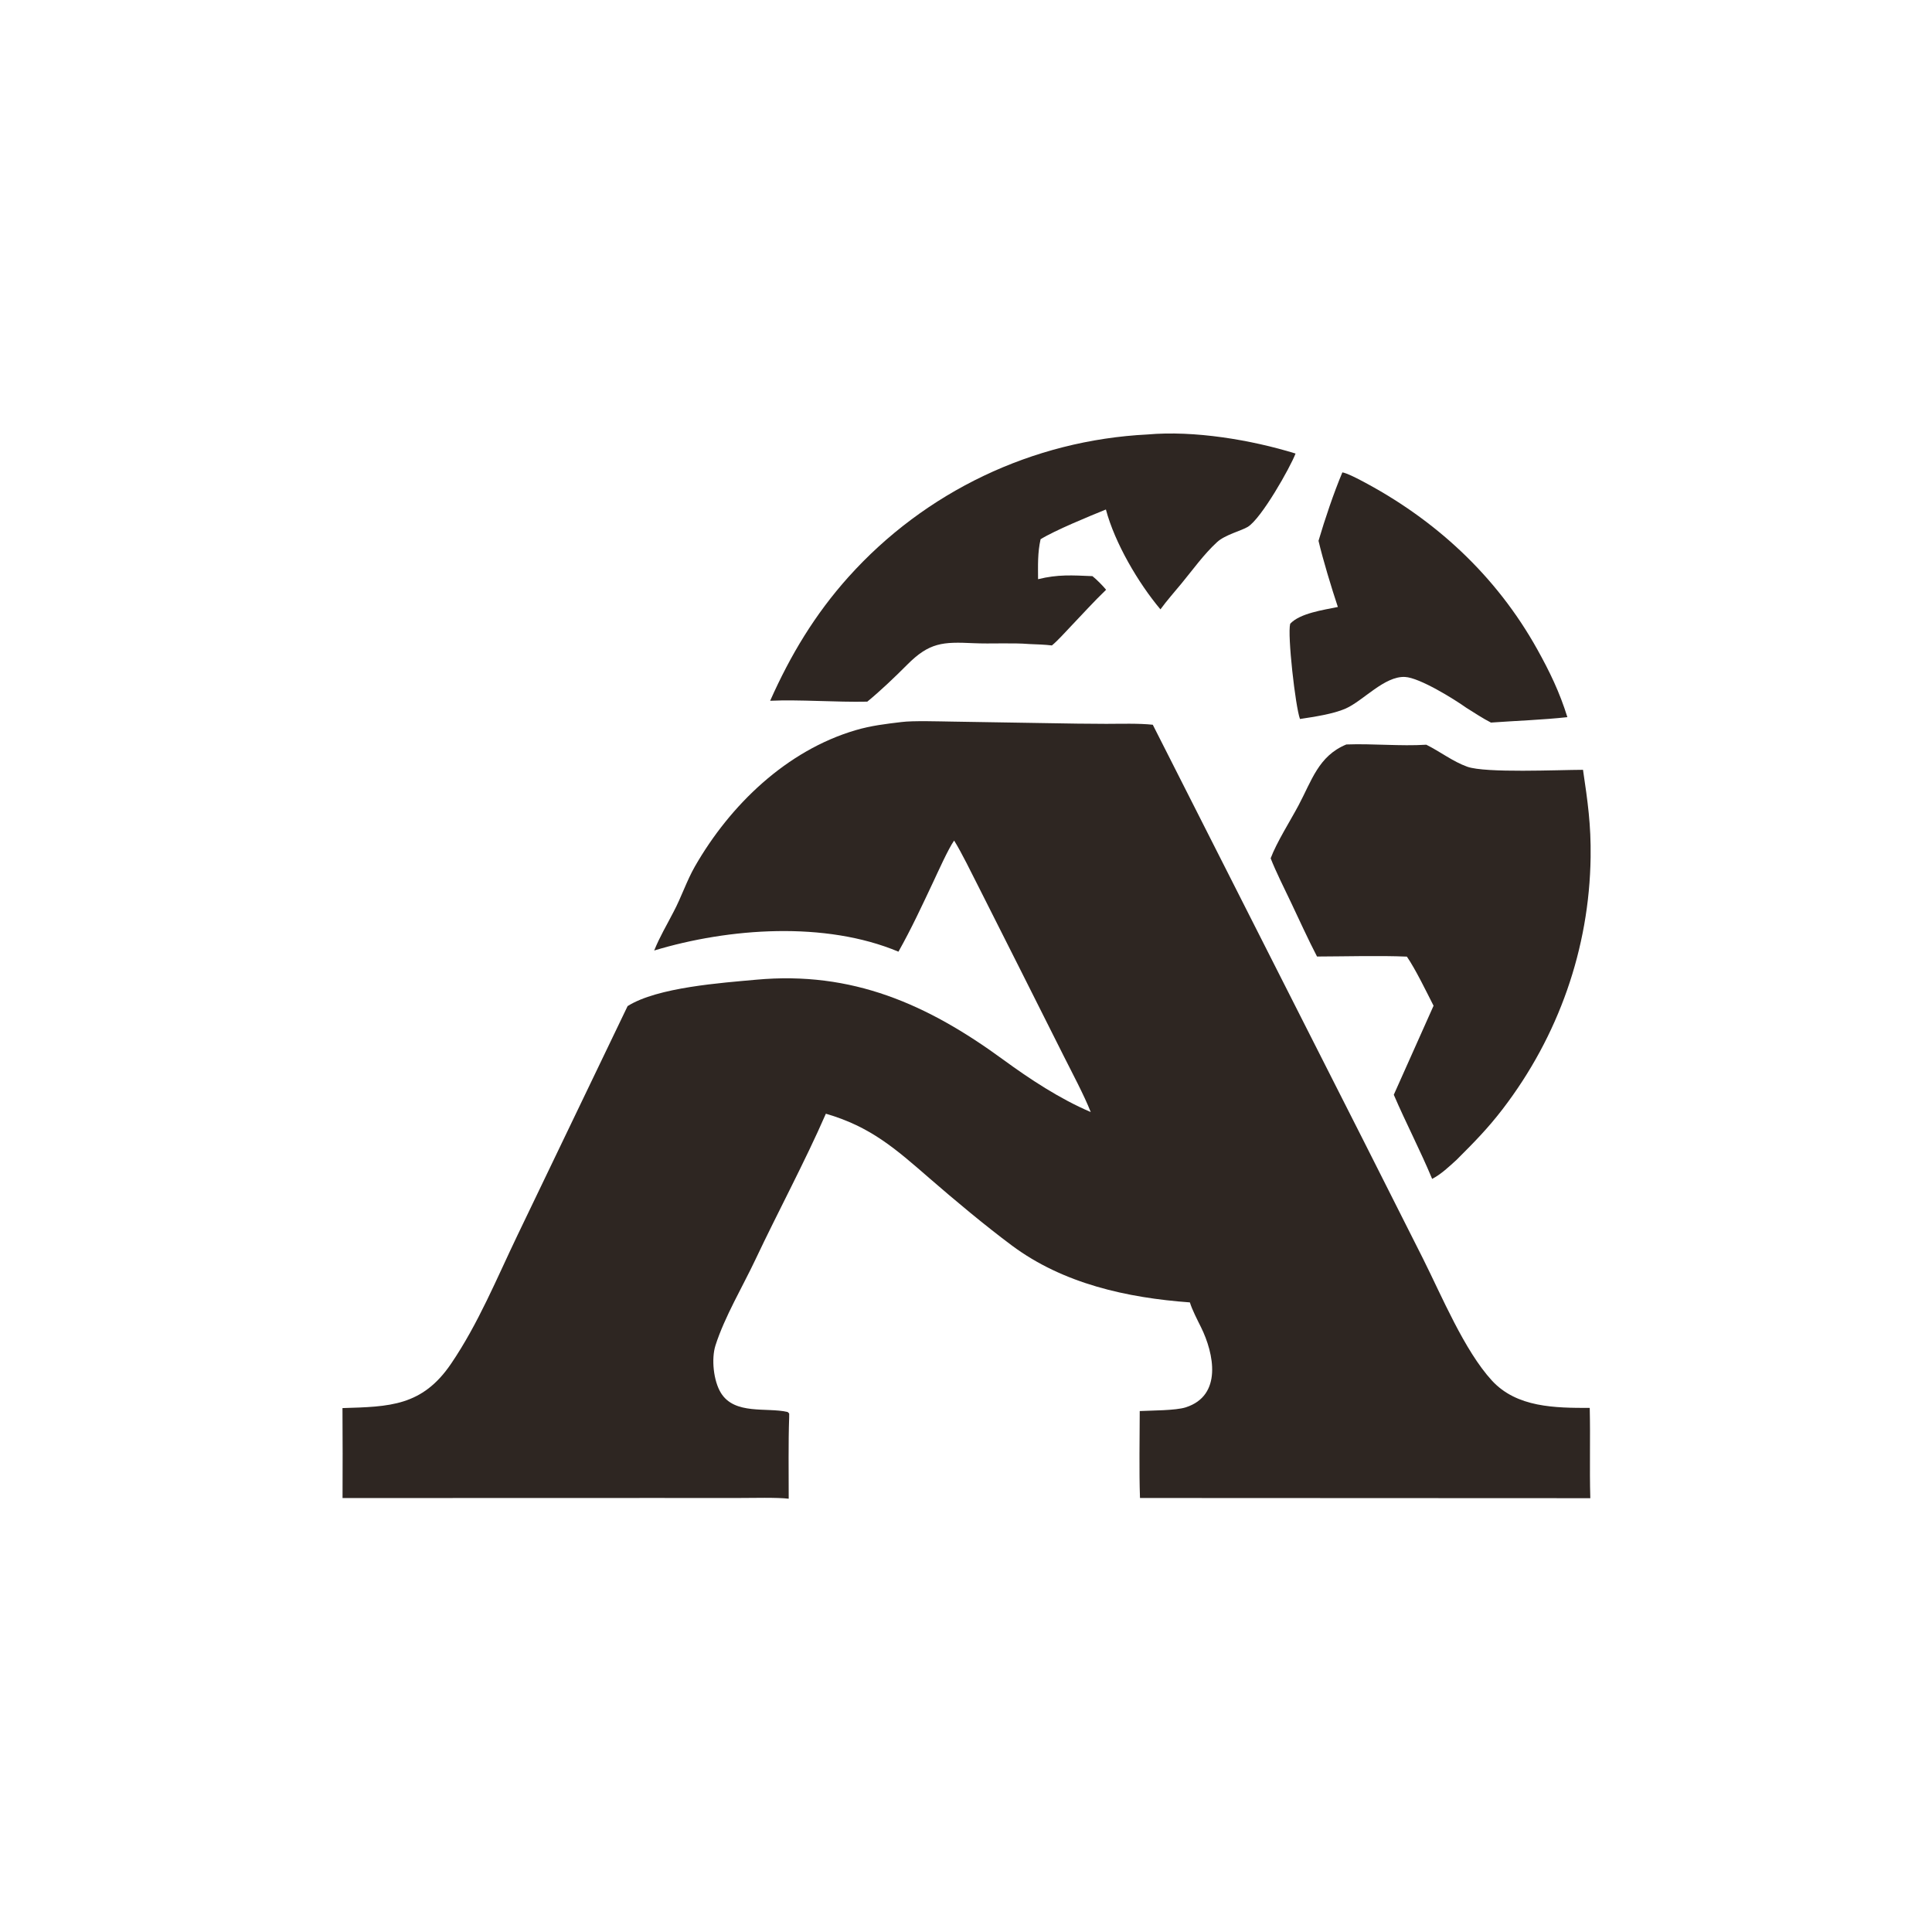
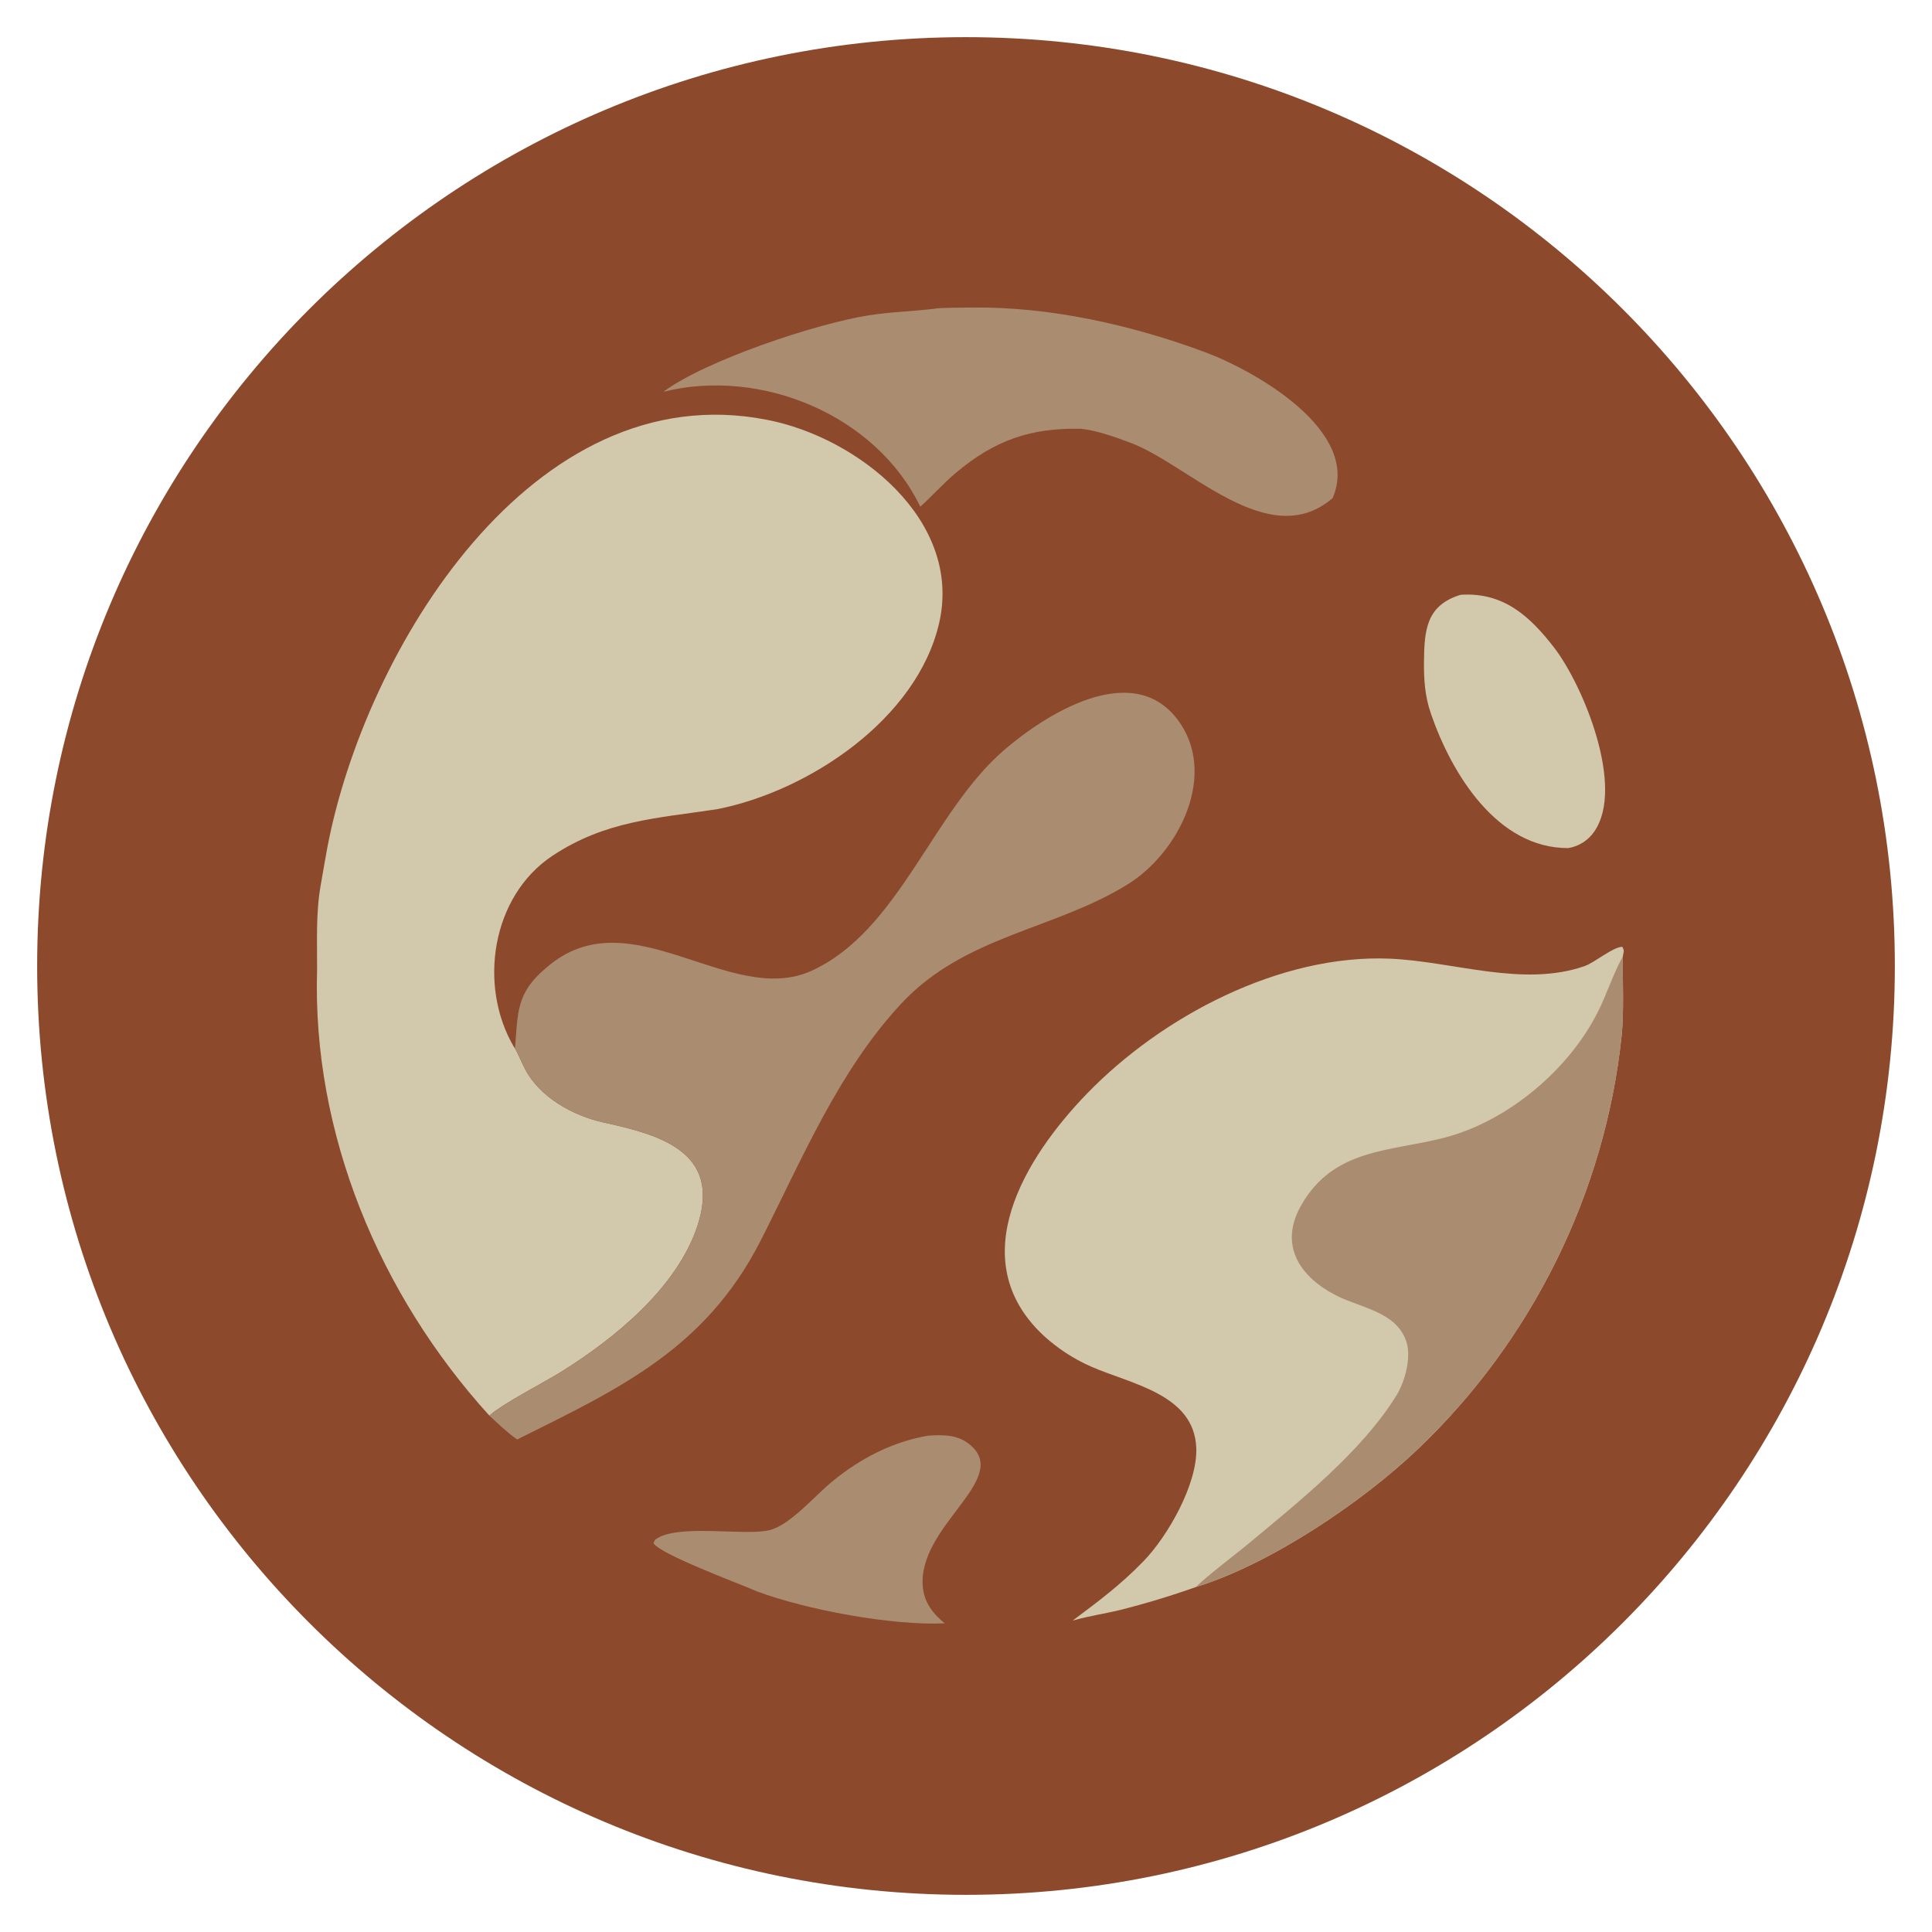
- <svg xmlns="http://www.w3.org/2000/svg" width="1024" height="1024" viewBox="0 0 1024 1024">
-   <path fill="#2E2622" d="M477.814 382.693C483.97 381.893 498.064 382.373 504.806 382.46L555.563 383.289C565.829 383.499 576.097 383.62 586.365 383.653C593.896 383.646 603.682 383.325 611.002 384.13L722.511 604.218L754.223 667.101C764.159 686.941 776.178 715.855 790.729 731.71C803.943 746.107 824.335 746.22 842.591 746.224C842.985 762.277 842.434 778.115 842.897 794.072L604.217 793.968C603.703 779.226 604.062 762.754 604.082 747.884C610.325 747.561 623.096 747.647 628.486 745.915C647.966 739.657 643.493 717.475 636.547 703.426C634.804 699.901 631.774 694.086 630.666 690.299C597.333 687.864 563.55 680.406 536.362 660.18C522.14 649.599 505.954 636.069 492.53 624.411C474.619 608.854 461.362 597.123 437.728 590.289C426.595 615.801 412.38 642.187 400.432 667.513C393.648 681.893 384.032 697.994 379.21 713.122C376.967 720.156 378.139 731.856 382.089 738.261C389.377 750.078 406.355 745.807 417.439 748.372C418.679 749.539 418.193 748.792 418.278 751.125C417.783 764.949 418.049 780.435 418.031 794.349C411.989 793.602 398.607 793.959 391.897 793.962L343.995 793.954L181.556 793.998C181.635 778.103 181.623 762.207 181.52 746.312C206.448 745.581 223.778 745.33 239.08 722.802C253.597 701.429 263.29 677.548 274.458 654.321L332.637 533.262C348.412 523.254 382.739 520.921 400.786 519.265C451.67 514.597 491.548 532.244 531.727 561.635C545.704 571.86 561.782 582.465 578.112 589.404C574.607 580.491 568.315 568.722 563.932 559.995L540.724 513.799L518.425 469.569C515.096 463.026 509.511 451.569 505.706 445.514C502.612 449.88 497.097 462.22 494.718 467.262C488.688 480.046 483.152 492.051 476.195 504.413C437.429 488.133 386.301 491.828 346.728 503.788C349.923 495.988 353.221 490.69 356.964 483.368C361.084 475.655 363.98 466.794 368.312 459.239C387.001 426.644 416.857 397.802 453.499 387.013C461.722 384.591 469.567 383.68 477.814 382.693Z" />
-   <path fill="#2E2622" d="M713.585 394.583C727.607 394.055 742.223 395.585 755.961 394.715C763.271 398.333 769.985 403.623 777.693 406.381C787.36 409.841 826.016 408.043 839.028 408.019C841.513 424.83 843.292 437.137 843.059 454.29C842.402 502.782 825.99 549.229 796.537 587.701C788.522 598.17 781.302 605.453 772.058 614.693C768.127 618.266 763.787 622.403 759.069 624.839C752.622 609.39 745.174 595.224 738.736 580.243L759.818 533.059C755.973 525.529 750.254 513.686 745.682 507.032C731.213 506.398 712.71 506.946 698.049 506.979C693.305 497.86 688.707 487.682 684.252 478.312C680.923 471.309 676.206 461.951 673.475 454.916C676.63 446.477 683.826 435.159 688.219 426.919C695.259 413.714 698.851 400.648 713.585 394.583Z" />
-   <path fill="#2E2622" d="M608.199 230.28C632.866 228.082 663.093 233.101 686.668 240.388C683.876 247.726 668.603 274.795 661.36 279.245C657.974 281.325 649.331 283.403 645.05 287.349C638.015 293.833 632.424 301.718 626.341 309.104C622.705 313.518 618.297 318.491 615.063 322.976C603.308 309.003 590.868 287.803 586.151 270.045C577.529 273.544 559.149 281.077 551.535 285.801C549.902 293.077 550.171 299.582 550.197 306.982C560.759 304.378 568.213 304.921 579.022 305.368C581.375 307.262 584.339 310.269 586.26 312.583C579.747 318.834 573.807 325.458 567.577 331.96C564.711 334.951 560.661 339.538 557.532 342.096C553.62 341.632 549.661 341.527 545.723 341.363C536.078 340.598 525.409 341.345 515.879 340.899C499.732 340.143 492.591 340.468 480.794 352.346C474.438 358.746 466.396 366.399 459.676 371.892C443.245 372.252 423.63 370.694 408.197 371.422C418.978 347.191 431.847 325.767 449.621 305.902C490.274 260.547 547.368 233.321 608.199 230.28Z" />
-   <path fill="#2E2622" d="M711.483 250.368C713.898 250.786 718.812 253.319 721.014 254.469C760.444 275.053 792.947 305.01 814.697 344.006C821.373 355.975 826.632 366.871 830.741 380.105C817.614 381.552 803.539 382.018 790.236 382.979C786.186 380.946 781.148 377.615 777.211 375.165C770.804 370.587 752.45 359.19 744.684 358.8C733.752 358.252 722.485 371.494 713.155 375.581C706.55 378.474 696.31 379.966 689.014 381.08C686.591 374.566 682.269 336.408 683.829 330.606C688.976 325.009 701.576 323.267 709.095 321.711C705.785 311.791 701.219 296.761 698.842 286.648C702.143 275.399 706.946 261.133 711.483 250.368Z" />
+ <svg xmlns="http://www.w3.org/2000/svg" viewBox="200 200 624 624" width="1024" height="1024">
+   <circle cx="512" cy="512" r="300" fill="#8C492C" />
+   <path fill="#D2C8AC" d="M358.054 657.223C322.467 618.005 300.804 566.011 302.412 513.261C302.473 504.15 301.964 495.013 303.566 485.993C304.281 481.962 304.942 477.873 305.702 473.858C317.774 410.137 371.812 320.763 447.611 335.567C476.934 341.183 510.951 367.976 503.335 401.191C496.212 432.256 461.191 455.56 431.568 461.363C411.995 464.312 395.556 465.068 378.478 476.366C358.744 489.421 354.375 518.356 365.955 538.085C366.081 538.258 366.206 538.431 366.331 538.604C367.505 540.68 368.429 543.072 369.592 545.308C374.287 554.334 384.995 560.362 394.993 562.552C412.898 566.474 433.236 571.945 425.234 596.014C418.56 616.093 398.362 632.411 380.994 643.233C375.425 646.653 362.327 653.378 358.054 657.223Z" />
+   <path fill="#D2C8AC" d="M546.457 723.415C554.835 717.143 561.805 711.976 569.249 704.327C577.217 696.14 586.796 679.25 586.375 667.694C585.74 650.233 565.278 647.07 552.241 641.314C546.669 638.838 541.535 635.474 537.041 631.352C510.716 606.779 531.112 573.831 551.067 553.224C575.279 528.222 613.385 508.133 648.902 509.633C669.471 510.502 691.935 519.018 711.91 511.988C715.079 510.855 720.934 505.848 723.996 505.796C724.718 507.36 724.454 506.988 724.114 509.039C724.083 516.789 724.535 527.117 723.757 534.521C718.431 585.25 694.729 633.125 657.723 668.255C639.833 685.238 610.336 705.165 586.332 712.553C578.27 715.42 570.076 717.902 561.778 719.99C556.438 721.283 552.015 721.857 546.457 723.415Z" />
+   <path fill="#AA8C70" d="M724.114 509.039C724.083 516.789 724.535 527.117 723.757 534.521C718.431 585.25 694.729 633.125 657.723 668.255C639.833 685.238 610.336 705.165 586.332 712.553C588.78 709.817 599.239 701.894 602.748 698.973C619.241 685.25 639.873 668.883 651.121 650.536C653.855 646.075 655.979 637.967 654.134 633.04C650.765 623.609 639.53 622.467 631.612 618.436C619.876 612.46 612.952 602.251 620.195 589.409C630.72 570.744 649.078 572.004 666.611 567.428C687.026 562.1 706.704 545.521 716.076 526.826C718.794 521.545 720.967 514.71 723.702 509.769L724.114 509.039Z" />
+   <path fill="#AA8C70" d="M366.331 538.604C367.303 527.185 366.583 520.769 376.45 512.551C403.322 489.061 435.717 525.697 462.24 513.49C490.349 500.552 501.045 462.377 524.227 442.322C537.394 430.93 565.348 413.018 580.152 432.18C593.684 449.695 580.905 475.411 564.072 485.718C540.393 500.341 511.603 502.194 491.184 524.052C470.796 545.876 458.968 574.603 445.534 600.989C427.658 635.813 399.835 648.604 367.033 664.926C363.795 662.667 360.957 659.904 358.054 657.223C362.327 653.378 375.425 646.653 380.994 643.233C398.362 632.411 418.56 616.093 425.234 596.014C433.236 571.945 412.898 566.474 394.993 562.552C384.995 560.362 374.287 554.334 369.592 545.308C368.429 543.072 367.505 540.68 366.331 538.604Z" />
+   <path fill="#AA8C70" d="M501.857 299.713C503.457 299.323 511.46 299.375 513.66 299.331C538.991 298.972 565.561 304.952 589.181 313.735C605.286 319.724 639.832 339.213 630.414 360.88C609.662 378.711 583.873 349.889 564.914 342.926C559.898 341.083 554.464 339.068 549.125 338.484C532.918 338.147 521.332 342.141 508.72 352.722C504.848 355.97 501.136 360.161 497.236 363.651C482.935 334.02 445.767 318.658 414.257 326.539C427.786 316.477 463.28 304.599 480.437 301.868C487.461 300.749 494.714 300.574 501.857 299.713Z" />
+   <path fill="#D2C8AC" d="M671.787 392.098C685.469 391.231 693.982 398.851 701.886 409.076C711.378 421.354 724.858 454.172 714.946 468.544C713.009 471.396 709.993 473.334 706.594 473.91C683.535 474.085 668.789 449.795 662.151 430.473C660.207 424.815 659.859 419.546 659.918 413.598C660.021 403.272 660.781 395.439 671.787 392.098Z" />
+   <path fill="#AA8C70" d="M499.874 663.673C504.991 663.398 509.597 663.319 513.673 666.957C526.093 678.041 496.378 692.964 498.042 712.448C498.477 717.539 501.289 721.175 505.131 724.306C488.048 725.103 460.322 719.917 444.473 713.979C439.141 711.608 412.94 701.953 411.061 698.39L411.546 697.348C418.428 691.932 440.159 696.177 448.433 694.236C455.098 692.672 463.177 683.098 468.8 678.487C477.87 671.05 488.232 665.638 499.874 663.673Z" />
</svg>
